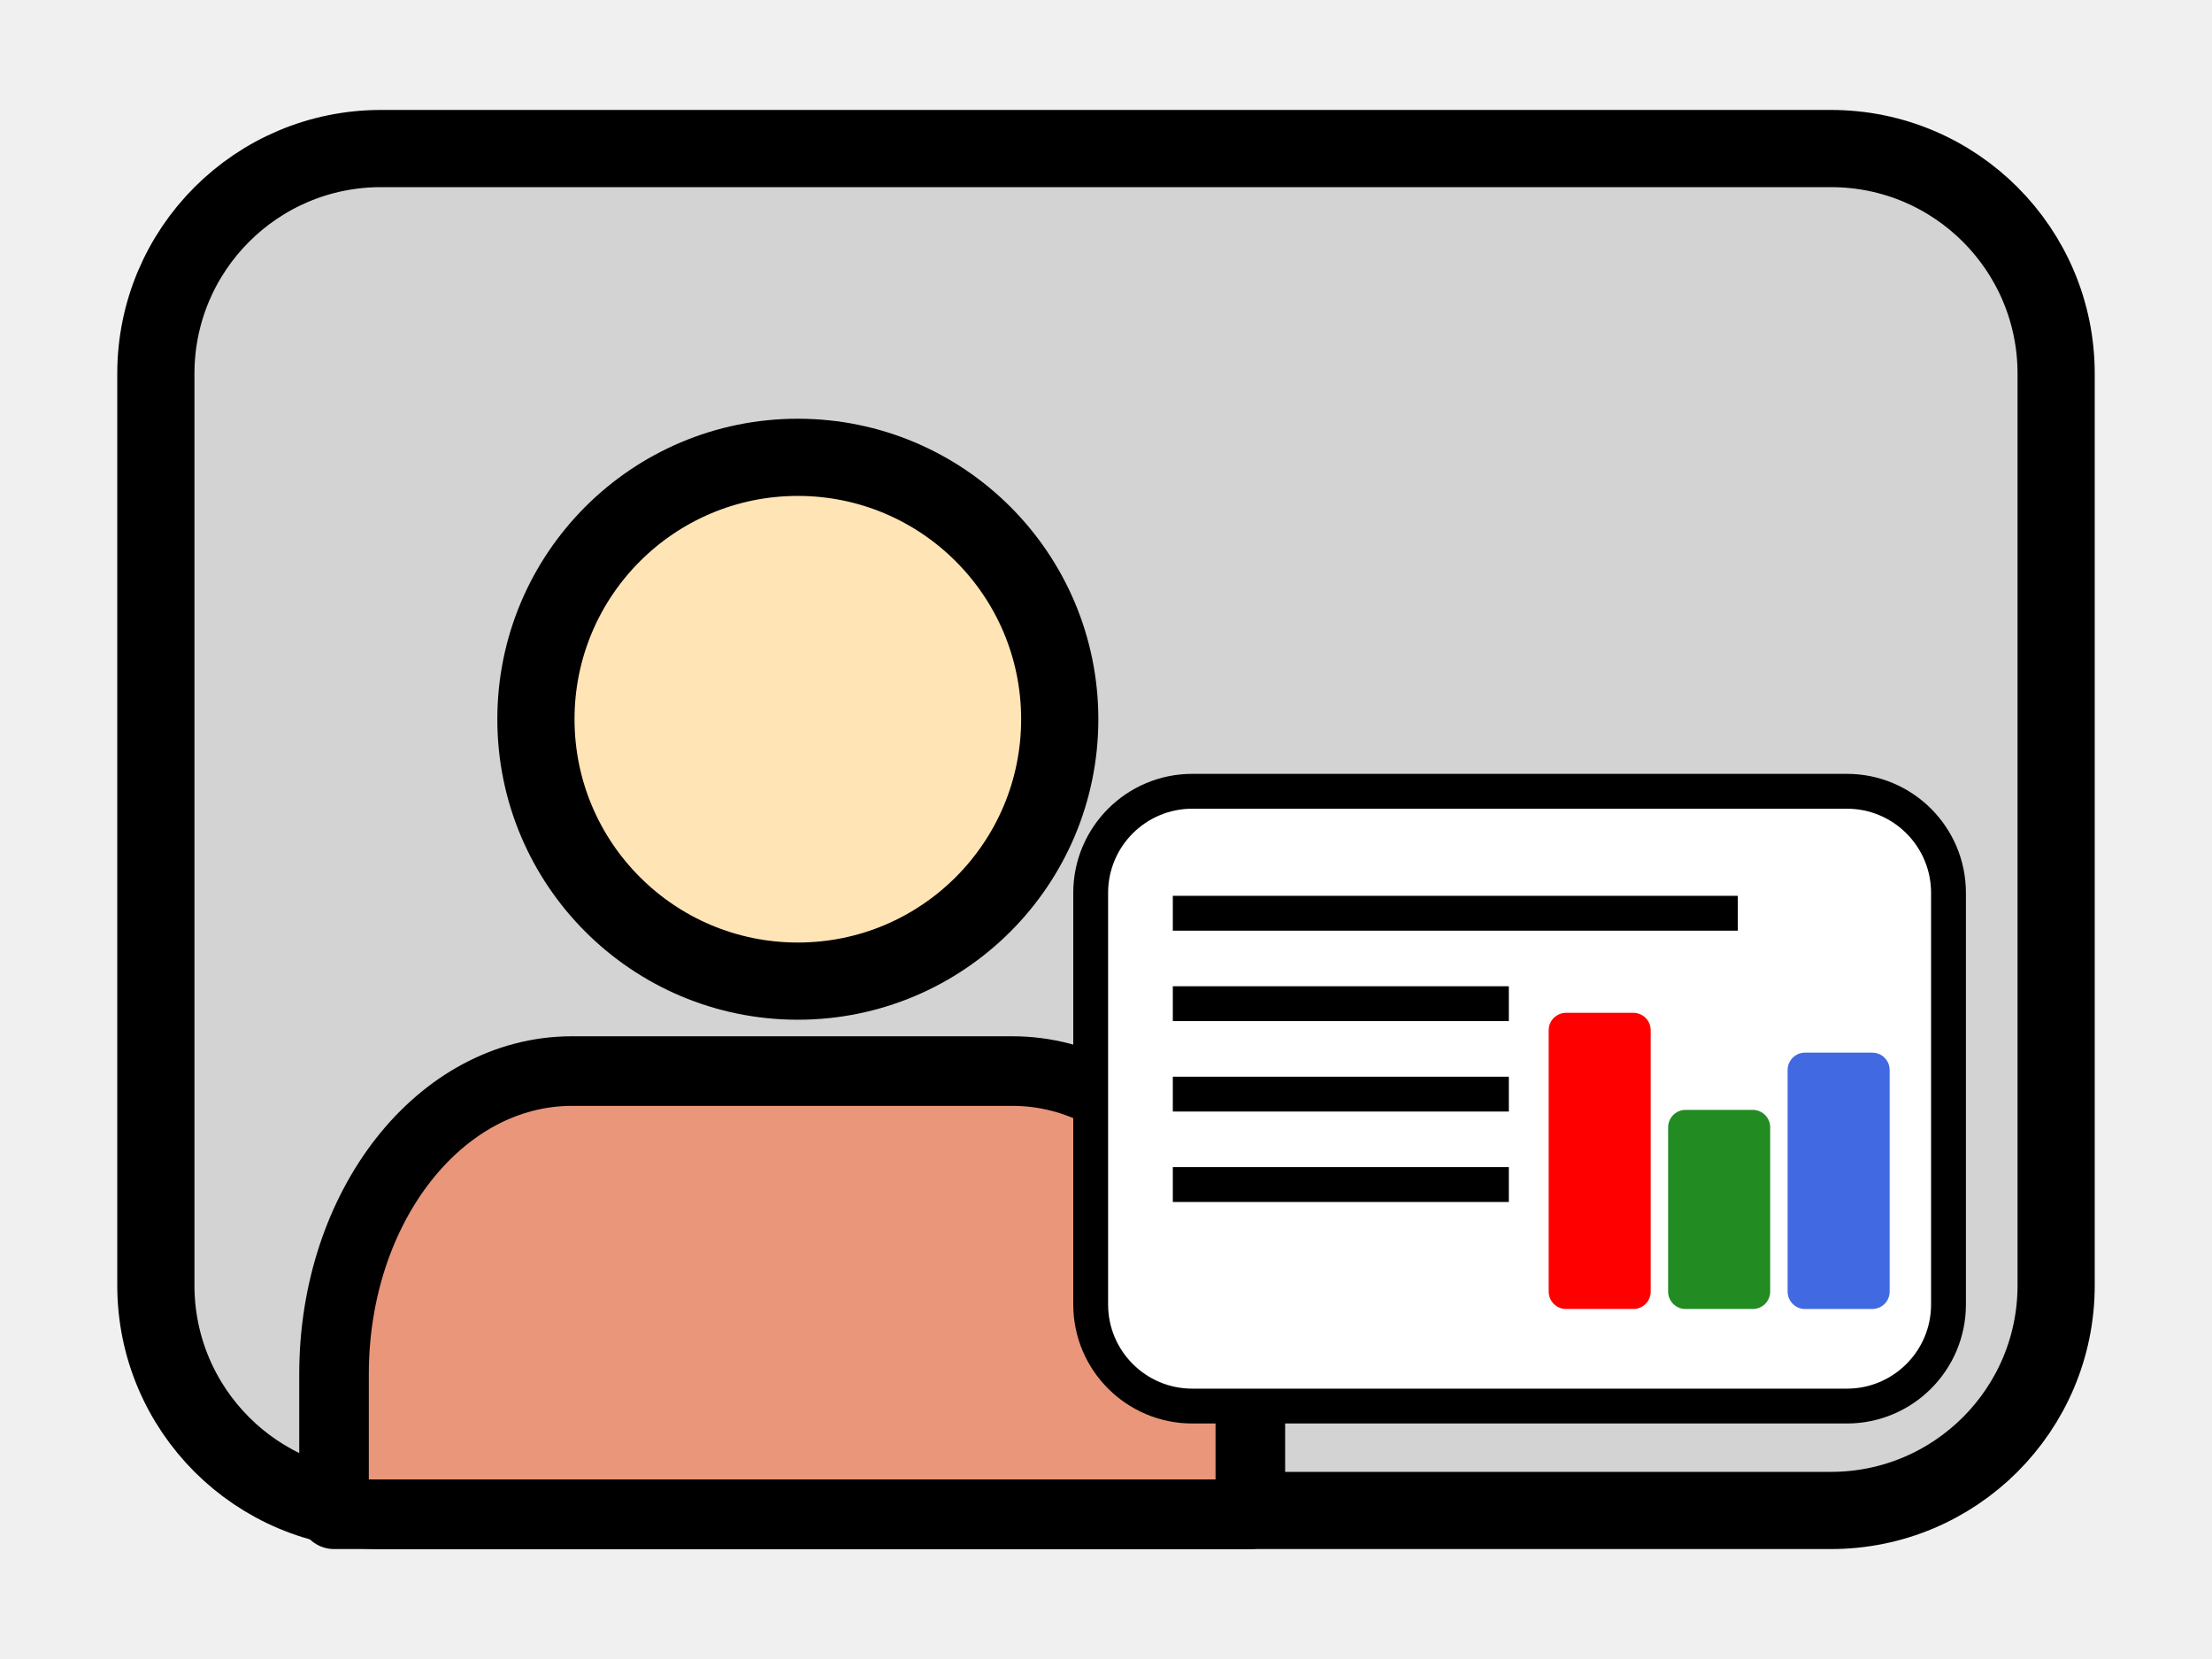
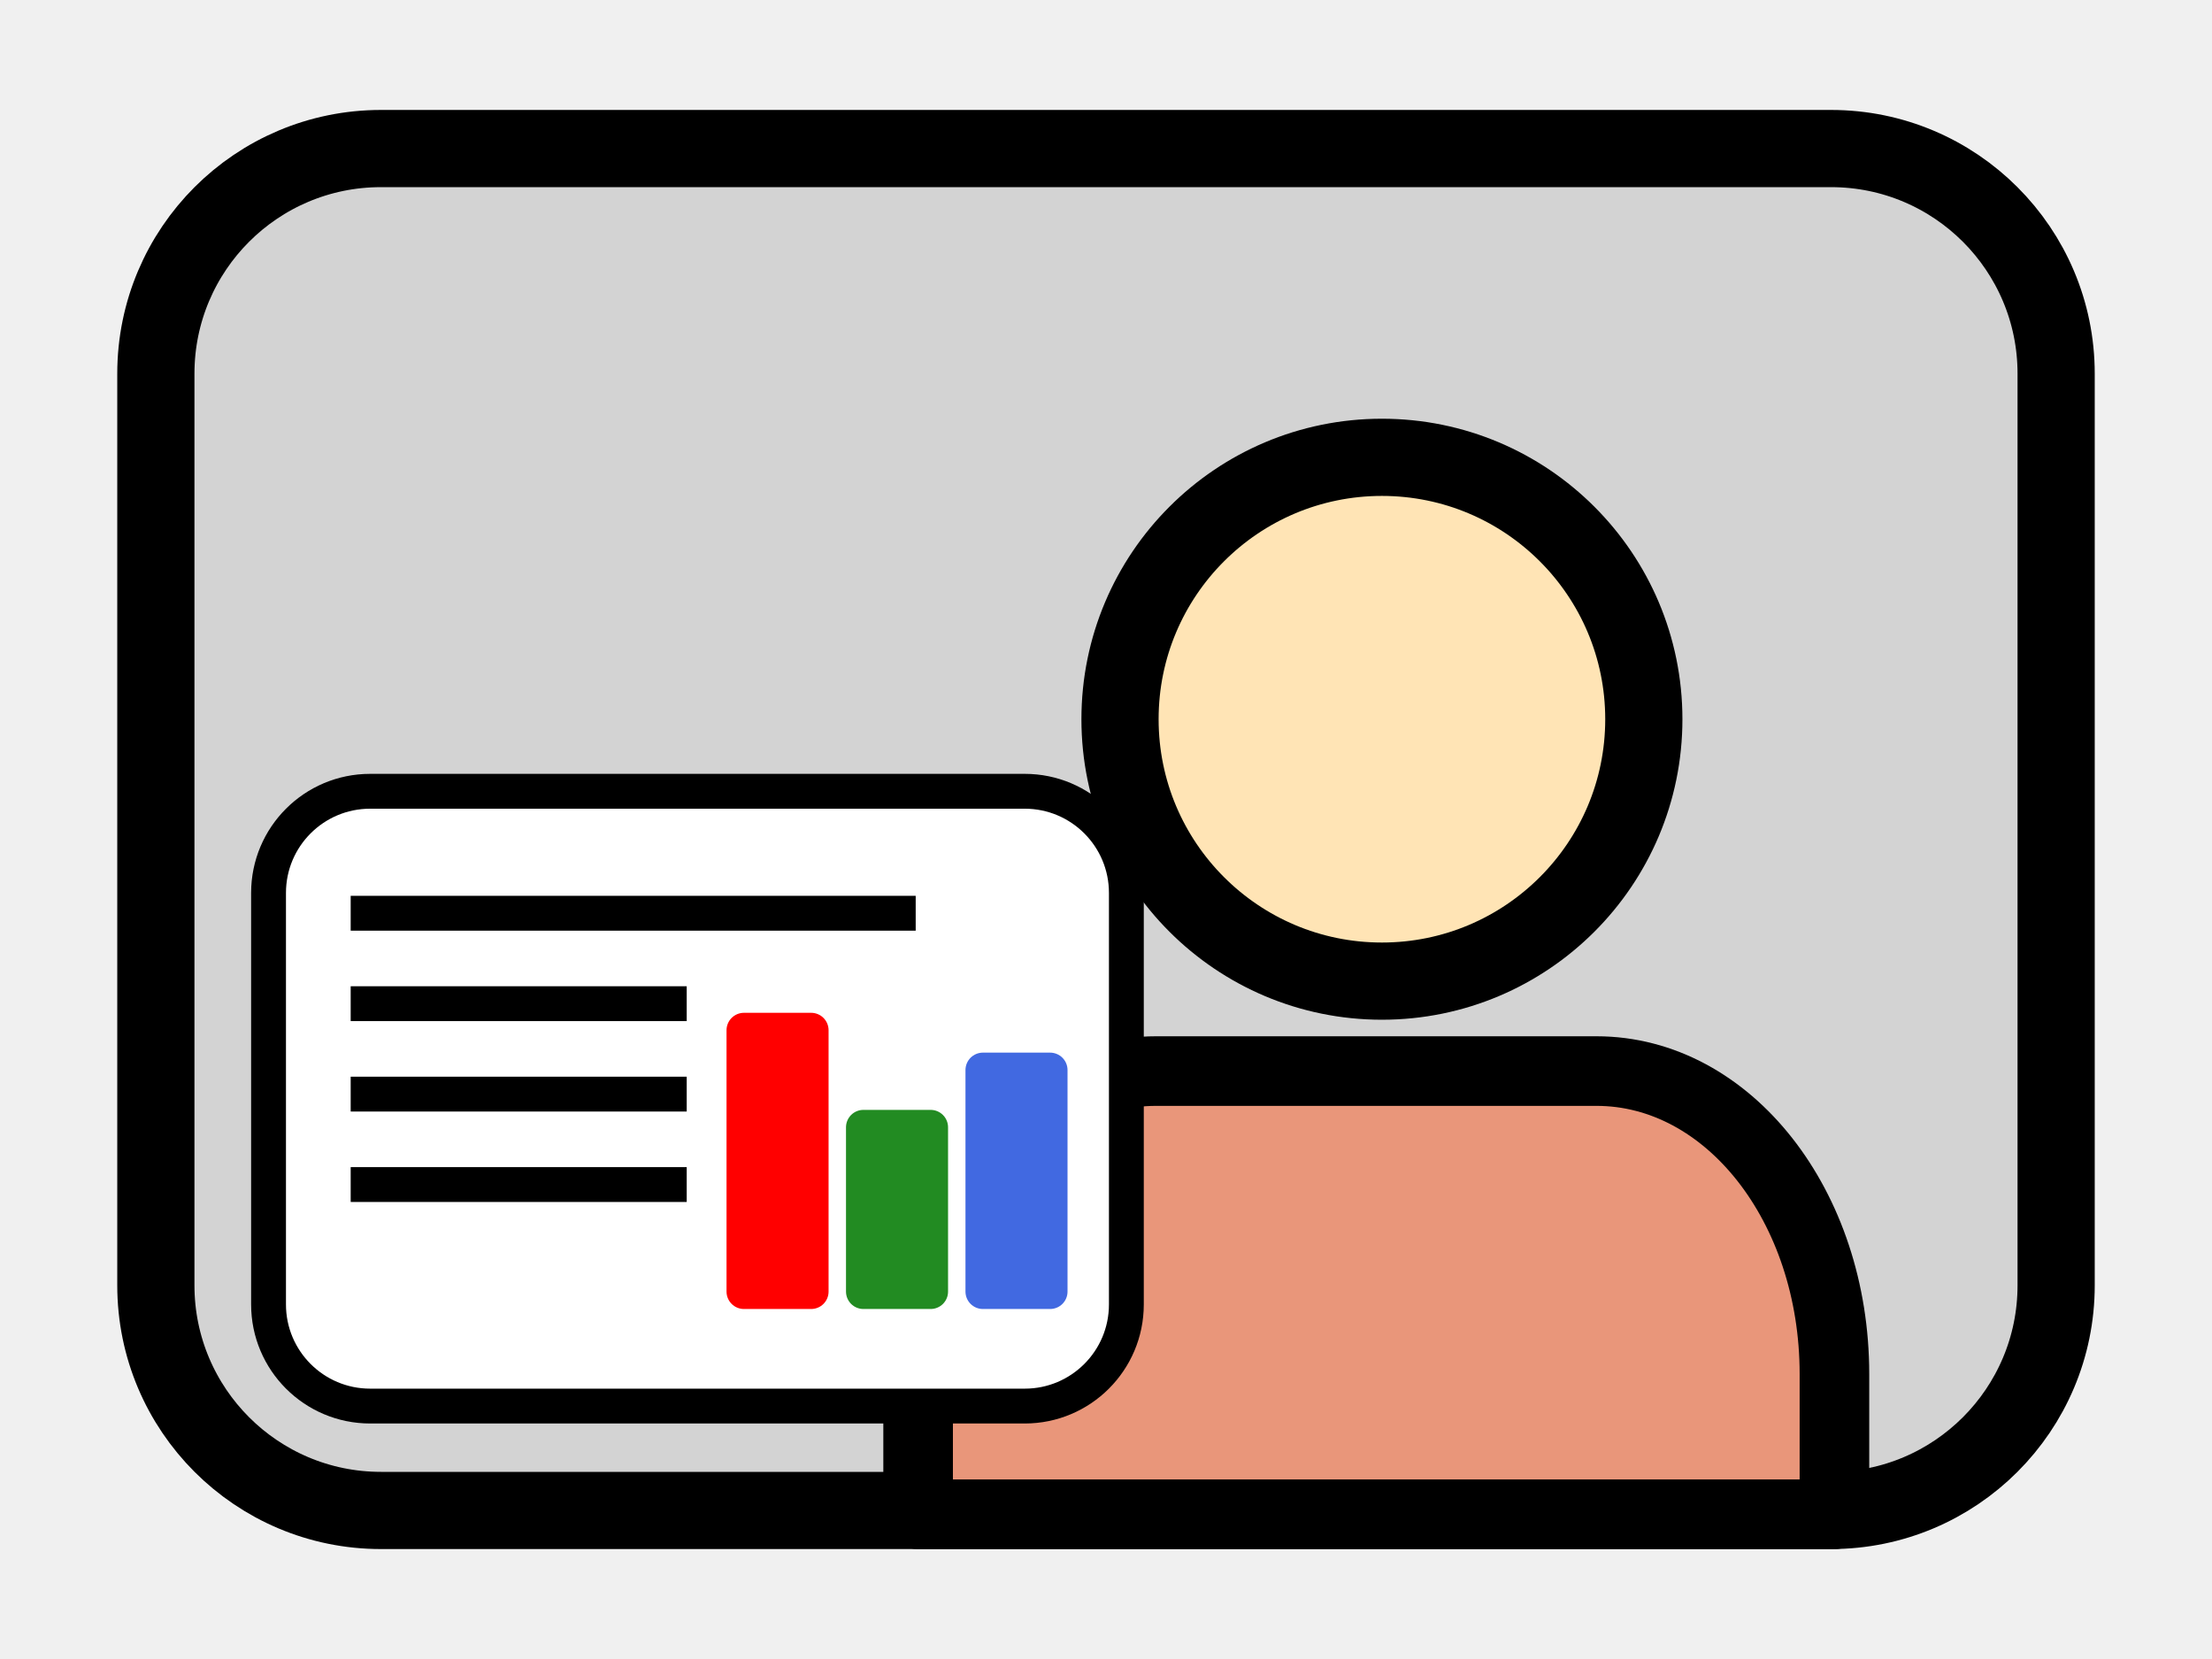
<svg xmlns="http://www.w3.org/2000/svg" width="64" height="48" id="svg3052" version="1.1">
  <defs id="defs3054" />
  <g id="layer1" transform="translate(0,-1004.362)">
    <g transform="matrix(0.3377336,0,0,0.3377336,-194.5553,848.4584)" id="g18859">
      <g transform="translate(502.9289,214.0533)" id="g8275">
        <g id="g8158" transform="translate(-188.8985,210.1117)">
          <rect rx="19.286" ry="19.286" y="50.178" x="275.383" height="116.673" width="162.794" id="rect8160" style="opacity:1;fill:#d3d3d3;fill-opacity:1;fill-rule:evenodd;stroke:#000000;stroke-width:6.613;stroke-linecap:butt;stroke-linejoin:round;stroke-miterlimit:4;stroke-dasharray:none;stroke-dashoffset:0;stroke-opacity:1" />
-           <path style="opacity:1;fill:#e9967a;fill-opacity:1;fill-rule:evenodd;stroke:#000000;stroke-width:5.962;stroke-linecap:butt;stroke-linejoin:round;stroke-miterlimit:4;stroke-dasharray:none;stroke-dashoffset:0;stroke-opacity:1" d="m 369.146,167.176 0,-12.015 c 0,-1.797 -0.142,-3.55 -0.413,-5.242 -0.271,-1.692 -0.669,-3.325 -1.184,-4.878 -0.514,-1.553 -1.144,-3.029 -1.875,-4.409 -0.731,-1.38 -1.564,-2.666 -2.485,-3.839 -0.921,-1.173 -1.929,-2.232 -3.013,-3.163 -1.084,-0.931 -2.243,-1.733 -3.463,-2.388 -1.22,-0.655 -2.5,-1.163 -3.83,-1.507 -1.329,-0.345 -2.706,-0.526 -4.117,-0.526 l -37.739,0 c -1.411,0 -2.788,0.181 -4.117,0.526 -1.329,0.345 -2.611,0.852 -3.831,1.507 -1.22,0.655 -2.378,1.457 -3.462,2.388 -1.084,0.931 -2.092,1.99 -3.013,3.163 -0.921,1.173 -1.754,2.458 -2.485,3.839 -0.731,1.38 -1.361,2.855 -1.875,4.409 -0.514,1.553 -0.913,3.186 -1.184,4.878 -0.271,1.692 -0.413,3.445 -0.413,5.242 l 0,12.015 78.498,0 z" id="path8162" />
-           <circle style="opacity:1;fill:#ffe4b5;fill-opacity:1;fill-rule:evenodd;stroke:#000000;stroke-width:6.613;stroke-linecap:butt;stroke-linejoin:round;stroke-miterlimit:4;stroke-dasharray:none;stroke-dashoffset:0;stroke-opacity:1" id="circle8164" cx="330.38" cy="99.067" r="22.437" />
+           <path style="opacity:1;fill:#e9967a;fill-opacity:1;fill-rule:evenodd;stroke:#000000;stroke-width:5.962;stroke-linecap:butt;stroke-linejoin:round;stroke-miterlimit:4;stroke-dasharray:none;stroke-dashoffset:0;stroke-opacity:1" d="m 419.184,167.176 0,-12.015 c 0,-1.797 -0.142,-3.55 -0.413,-5.242 -0.271,-1.692 -0.669,-3.325 -1.184,-4.878 -0.514,-1.553 -1.144,-3.029 -1.875,-4.409 -0.731,-1.38 -1.564,-2.666 -2.485,-3.839 -0.921,-1.173 -1.929,-2.232 -3.013,-3.163 -1.084,-0.931 -2.243,-1.733 -3.463,-2.388 -1.22,-0.655 -2.5,-1.163 -3.83,-1.507 -1.329,-0.345 -2.706,-0.526 -4.117,-0.526 l -37.739,0 c -1.411,0 -2.788,0.181 -4.117,0.526 -1.329,0.345 -2.611,0.852 -3.831,1.507 -1.22,0.655 -2.378,1.457 -3.462,2.388 -1.084,0.931 -2.092,1.99 -3.013,3.163 -0.921,1.173 -1.754,2.458 -2.485,3.839 -0.731,1.38 -1.361,2.855 -1.875,4.409 -0.514,1.553 -0.913,3.186 -1.184,4.878 -0.271,1.692 -0.413,3.445 -0.413,5.242 l 0,12.015 78.498,0 z" id="path8162" />
+           <circle style="opacity:1;fill:#ffe4b5;fill-opacity:1;fill-rule:evenodd;stroke:#000000;stroke-width:6.613;stroke-linecap:butt;stroke-linejoin:round;stroke-miterlimit:4;stroke-dasharray:none;stroke-dashoffset:0;stroke-opacity:1" id="circle8164" cx="380.418" cy="99.067" r="22.437" />
        </g>
        <g id="g8166" transform="matrix(0.451417,0,0,0.451417,132.5104,287.4462)">
-           <rect style="opacity:1;fill:#ffffff;fill-opacity:1;fill-rule:evenodd;stroke:#000000;stroke-width:6.613;stroke-linecap:butt;stroke-linejoin:round;stroke-miterlimit:4;stroke-dasharray:none;stroke-dashoffset:0;stroke-opacity:1" id="rect8168" width="162.794" height="116.673" x="75.449" y="61.817" ry="19.286" rx="19.286" />
-           <path style="fill:none;fill-rule:evenodd;stroke:#000000;stroke-width:6.613;stroke-linecap:butt;stroke-linejoin:miter;stroke-miterlimit:4;stroke-dasharray:none;stroke-opacity:1" d="m 91.037,84.963 107.225,0" id="path8170" />
-           <path id="path8172" d="m 91.037,102.125 63.768,0" style="fill:none;fill-rule:evenodd;stroke:#000000;stroke-width:6.613;stroke-linecap:butt;stroke-linejoin:miter;stroke-miterlimit:4;stroke-dasharray:none;stroke-opacity:1" />
-           <path style="fill:none;fill-rule:evenodd;stroke:#000000;stroke-width:6.613;stroke-linecap:butt;stroke-linejoin:miter;stroke-miterlimit:4;stroke-dasharray:none;stroke-opacity:1" d="m 91.037,119.288 63.768,0" id="path8174" />
-           <path id="path8176" d="m 91.037,136.45 63.768,0" style="fill:none;fill-rule:evenodd;stroke:#000000;stroke-width:6.613;stroke-linecap:butt;stroke-linejoin:miter;stroke-miterlimit:4;stroke-dasharray:none;stroke-opacity:1" />
-           <rect style="opacity:1;fill:#ff0000;fill-opacity:1;fill-rule:evenodd;stroke:#ff0000;stroke-width:6.613;stroke-linecap:butt;stroke-linejoin:round;stroke-miterlimit:4;stroke-dasharray:none;stroke-dashoffset:0;stroke-opacity:1" id="rect8178" width="12.754" height="49.598" x="165.67" y="107.164" rx="0" ry="0" />
-           <rect ry="0" rx="0" y="125.586" x="188.343" height="31.176" width="12.754" id="rect8180" style="opacity:1;fill:#228b22;fill-opacity:1;fill-rule:evenodd;stroke:#228b22;stroke-width:6.613;stroke-linecap:butt;stroke-linejoin:round;stroke-miterlimit:4;stroke-dasharray:none;stroke-dashoffset:0;stroke-opacity:1" />
-           <rect style="opacity:1;fill:#4169e1;fill-opacity:1;fill-rule:evenodd;stroke:#4169e1;stroke-width:6.613;stroke-linecap:butt;stroke-linejoin:round;stroke-miterlimit:4;stroke-dasharray:none;stroke-dashoffset:0;stroke-opacity:1" id="rect8182" width="12.754" height="42.04" x="211.016" y="114.722" rx="0" ry="0" />
+           <rect style="opacity:1;fill:#ffffff;fill-opacity:1;fill-rule:evenodd;stroke:#000000;stroke-width:6.613;stroke-linecap:butt;stroke-linejoin:round;stroke-miterlimit:4;stroke-dasharray:none;stroke-dashoffset:0;stroke-opacity:1" id="rect8168" width="162.794" height="116.673" x="-80.573" y="61.817" ry="19.286" rx="19.286" />
+           <path style="fill:none;fill-rule:evenodd;stroke:#000000;stroke-width:6.613;stroke-linecap:butt;stroke-linejoin:miter;stroke-miterlimit:4;stroke-dasharray:none;stroke-opacity:1" d="m -64.985,84.963 107.225,0" id="path8170" />
+           <path id="path8172" d="m -64.985,102.125 63.768,0" style="fill:none;fill-rule:evenodd;stroke:#000000;stroke-width:6.613;stroke-linecap:butt;stroke-linejoin:miter;stroke-miterlimit:4;stroke-dasharray:none;stroke-opacity:1" />
+           <path style="fill:none;fill-rule:evenodd;stroke:#000000;stroke-width:6.613;stroke-linecap:butt;stroke-linejoin:miter;stroke-miterlimit:4;stroke-dasharray:none;stroke-opacity:1" d="m -64.985,119.288 63.768,0" id="path8174" />
+           <path id="path8176" d="m -64.985,136.45 63.768,0" style="fill:none;fill-rule:evenodd;stroke:#000000;stroke-width:6.613;stroke-linecap:butt;stroke-linejoin:miter;stroke-miterlimit:4;stroke-dasharray:none;stroke-opacity:1" />
+           <rect style="opacity:1;fill:#ff0000;fill-opacity:1;fill-rule:evenodd;stroke:#ff0000;stroke-width:6.613;stroke-linecap:butt;stroke-linejoin:round;stroke-miterlimit:4;stroke-dasharray:none;stroke-dashoffset:0;stroke-opacity:1" id="rect8178" width="12.754" height="49.598" x="9.647" y="107.164" rx="0" ry="0" />
+           <rect ry="0" rx="0" y="125.586" x="32.321" height="31.176" width="12.754" id="rect8180" style="opacity:1;fill:#228b22;fill-opacity:1;fill-rule:evenodd;stroke:#228b22;stroke-width:6.613;stroke-linecap:butt;stroke-linejoin:round;stroke-miterlimit:4;stroke-dasharray:none;stroke-dashoffset:0;stroke-opacity:1" />
+           <rect style="opacity:1;fill:#4169e1;fill-opacity:1;fill-rule:evenodd;stroke:#4169e1;stroke-width:6.613;stroke-linecap:butt;stroke-linejoin:round;stroke-miterlimit:4;stroke-dasharray:none;stroke-dashoffset:0;stroke-opacity:1" id="rect8182" width="12.754" height="42.04" x="54.994" y="114.722" rx="0" ry="0" />
        </g>
      </g>
    </g>
  </g>
</svg>
